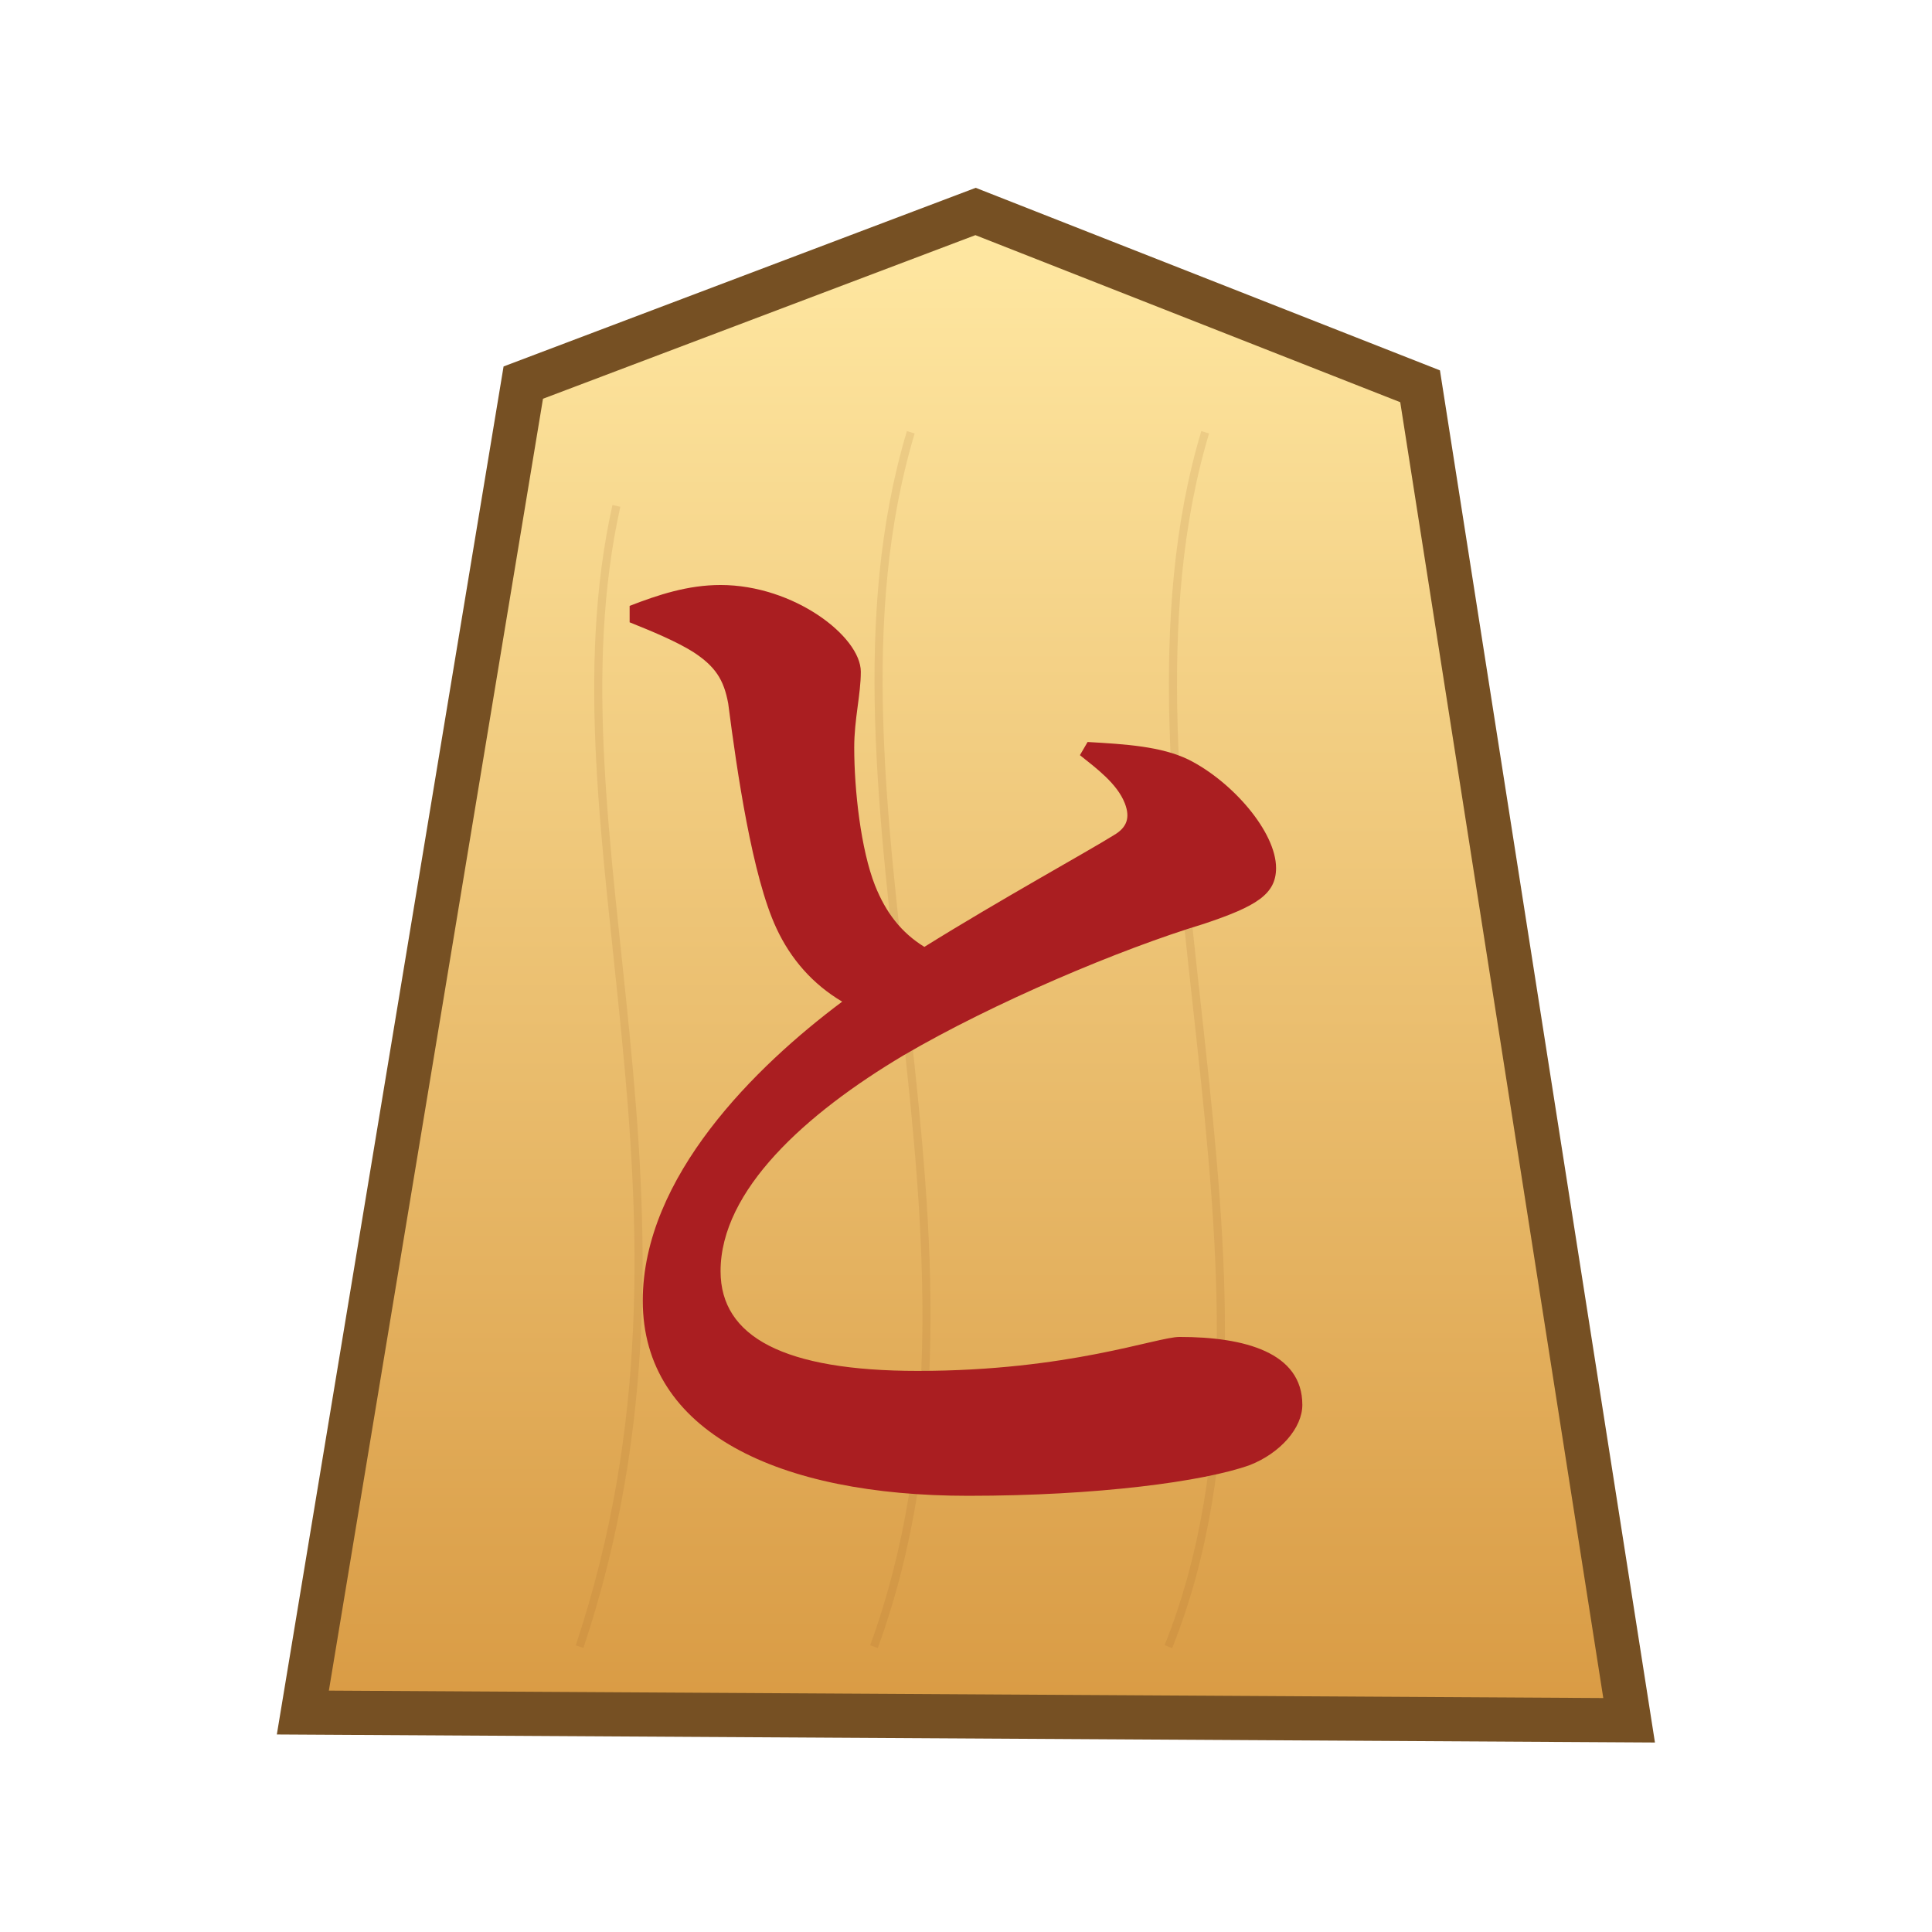
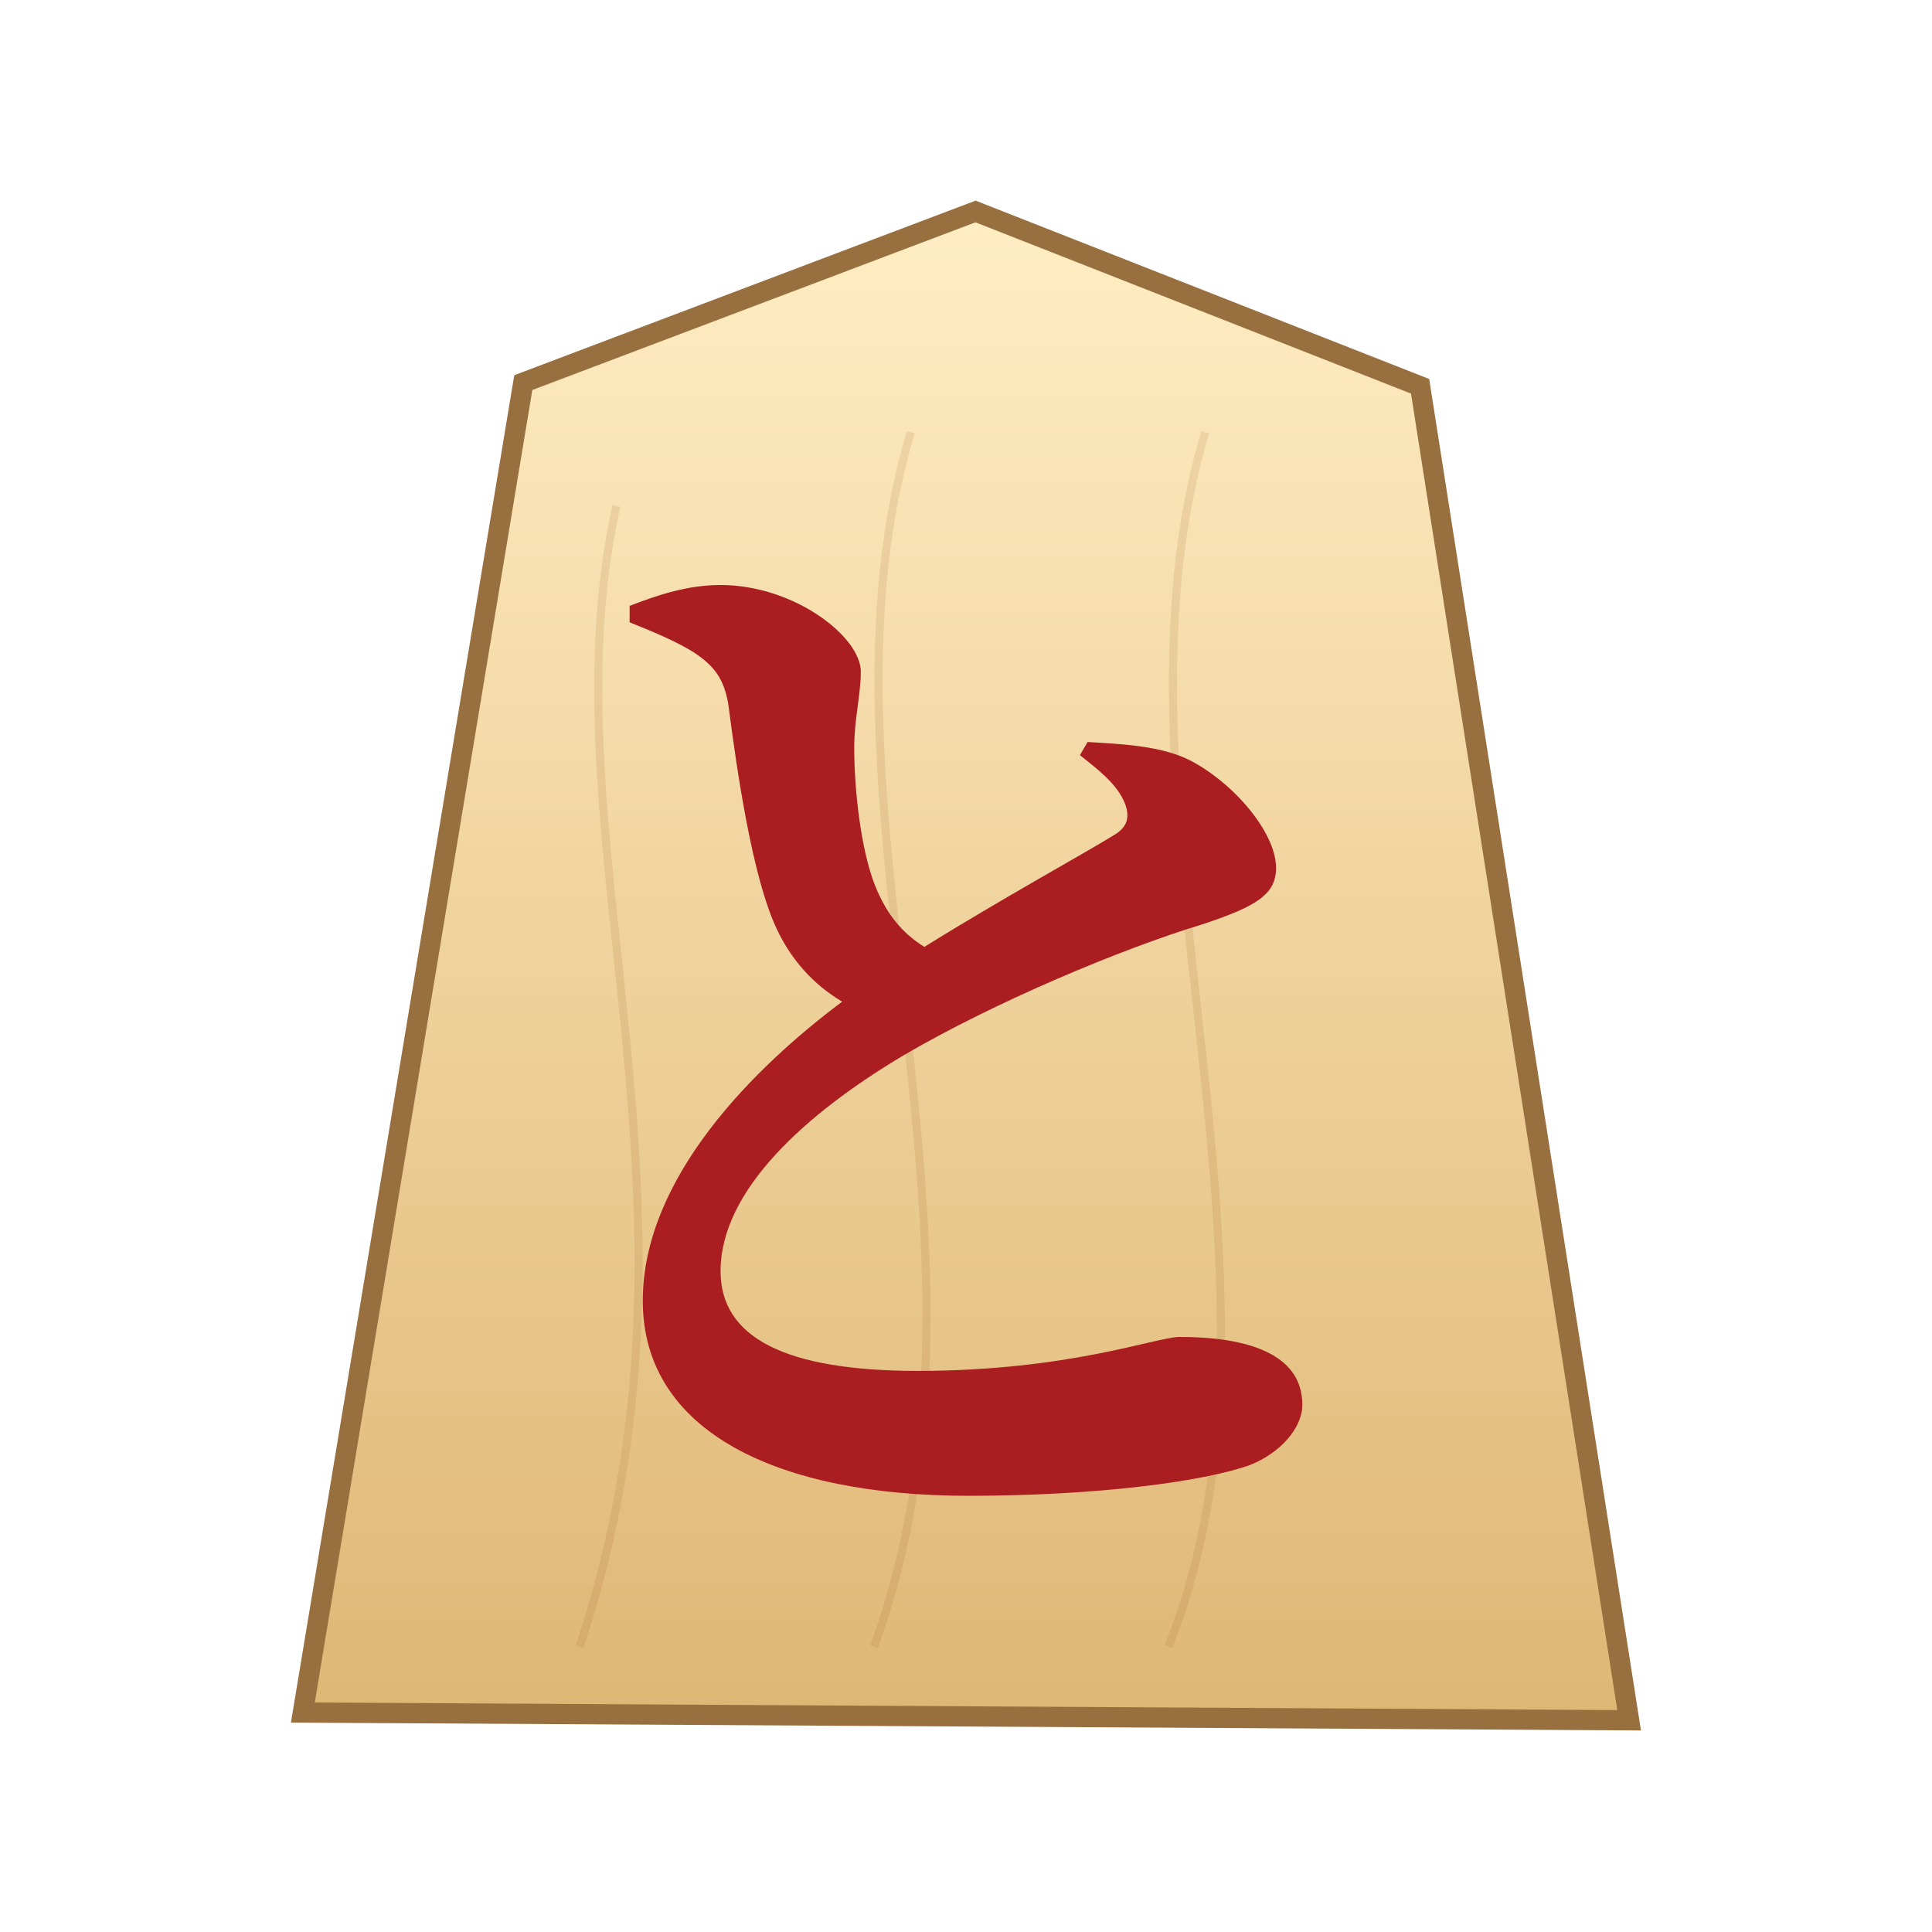
<svg xmlns="http://www.w3.org/2000/svg" width="45" height="45" viewBox="0 0 45 45">
  <defs>
    <linearGradient id="surface" x1="0%" y1="0%" x2="0%" y2="100%">
-       <stop offset="0%" stop-color="#ffe8a2" />
-       <stop offset="100%" stop-color="#d99b44" />
+       <stop offset="0%" stop-color="#ffedc3" />
+       <stop offset="100%" stop-color="#dfb775" />
    </linearGradient>
  </defs>
  <g transform="matrix(0.85714,0,0,0.85714,3.213995,3.211565)">
-     <polygon points="4.48,42.79 40.52,43 34.84,6.75 22.76,2 10.47,6.65 " fill="url(#surface)" stroke="#765023" stroke-width="1.2" />
+     <polygon points="4.48,42.79 40.52,43 34.84,6.75 22.76,2 10.47,6.65 " fill="url(#surface)" stroke="#987040" stroke-width="0.55" />
    <path d="M13 10C11 19 16 29 12 41M21 8C18 18 24 30 20 41M29 8C26 18 32 31 28 41" fill="none" stroke="#996126" stroke-opacity="0.14" stroke-width="0.22" />
    <path fill="#aa1e21" fill-rule="nonzero" d="M22.560 36.900C26.073 36.900 28.961 36.513 30.211 36.066C31.045 35.739 31.640 35.054 31.640 34.429C31.640 33.000 30.062 32.583 28.306 32.583C27.680 32.583 25.299 33.506 21.190 33.506C17.558 33.506 15.831 32.583 15.831 30.797C15.831 28.593 18.153 26.509 20.803 24.931C23.244 23.502 26.698 22.043 28.961 21.359C30.390 20.882 30.926 20.555 30.926 19.840C30.926 18.858 29.735 17.488 28.544 16.893C27.800 16.535 26.847 16.476 25.805 16.416L25.596 16.774C26.043 17.131 26.609 17.548 26.817 18.084C26.966 18.471 26.877 18.739 26.519 18.947C25.805 19.394 23.423 20.704 21.369 21.984C20.743 21.597 20.327 21.061 20.029 20.317C19.642 19.334 19.463 17.726 19.463 16.565C19.463 15.790 19.642 15.134 19.642 14.507C19.642 13.552 17.826 12.150 15.831 12.150C14.938 12.150 14.134 12.418 13.360 12.717L13.360 13.164C13.955 13.403 14.610 13.672 15.087 13.970C15.682 14.358 15.920 14.716 16.039 15.372C16.277 17.220 16.694 20.078 17.349 21.478C17.736 22.311 18.332 22.996 19.136 23.472C16.784 25.229 13.717 28.236 13.717 31.600C13.717 35.173 17.409 36.900 22.560 36.900" />
  </g>
</svg>
